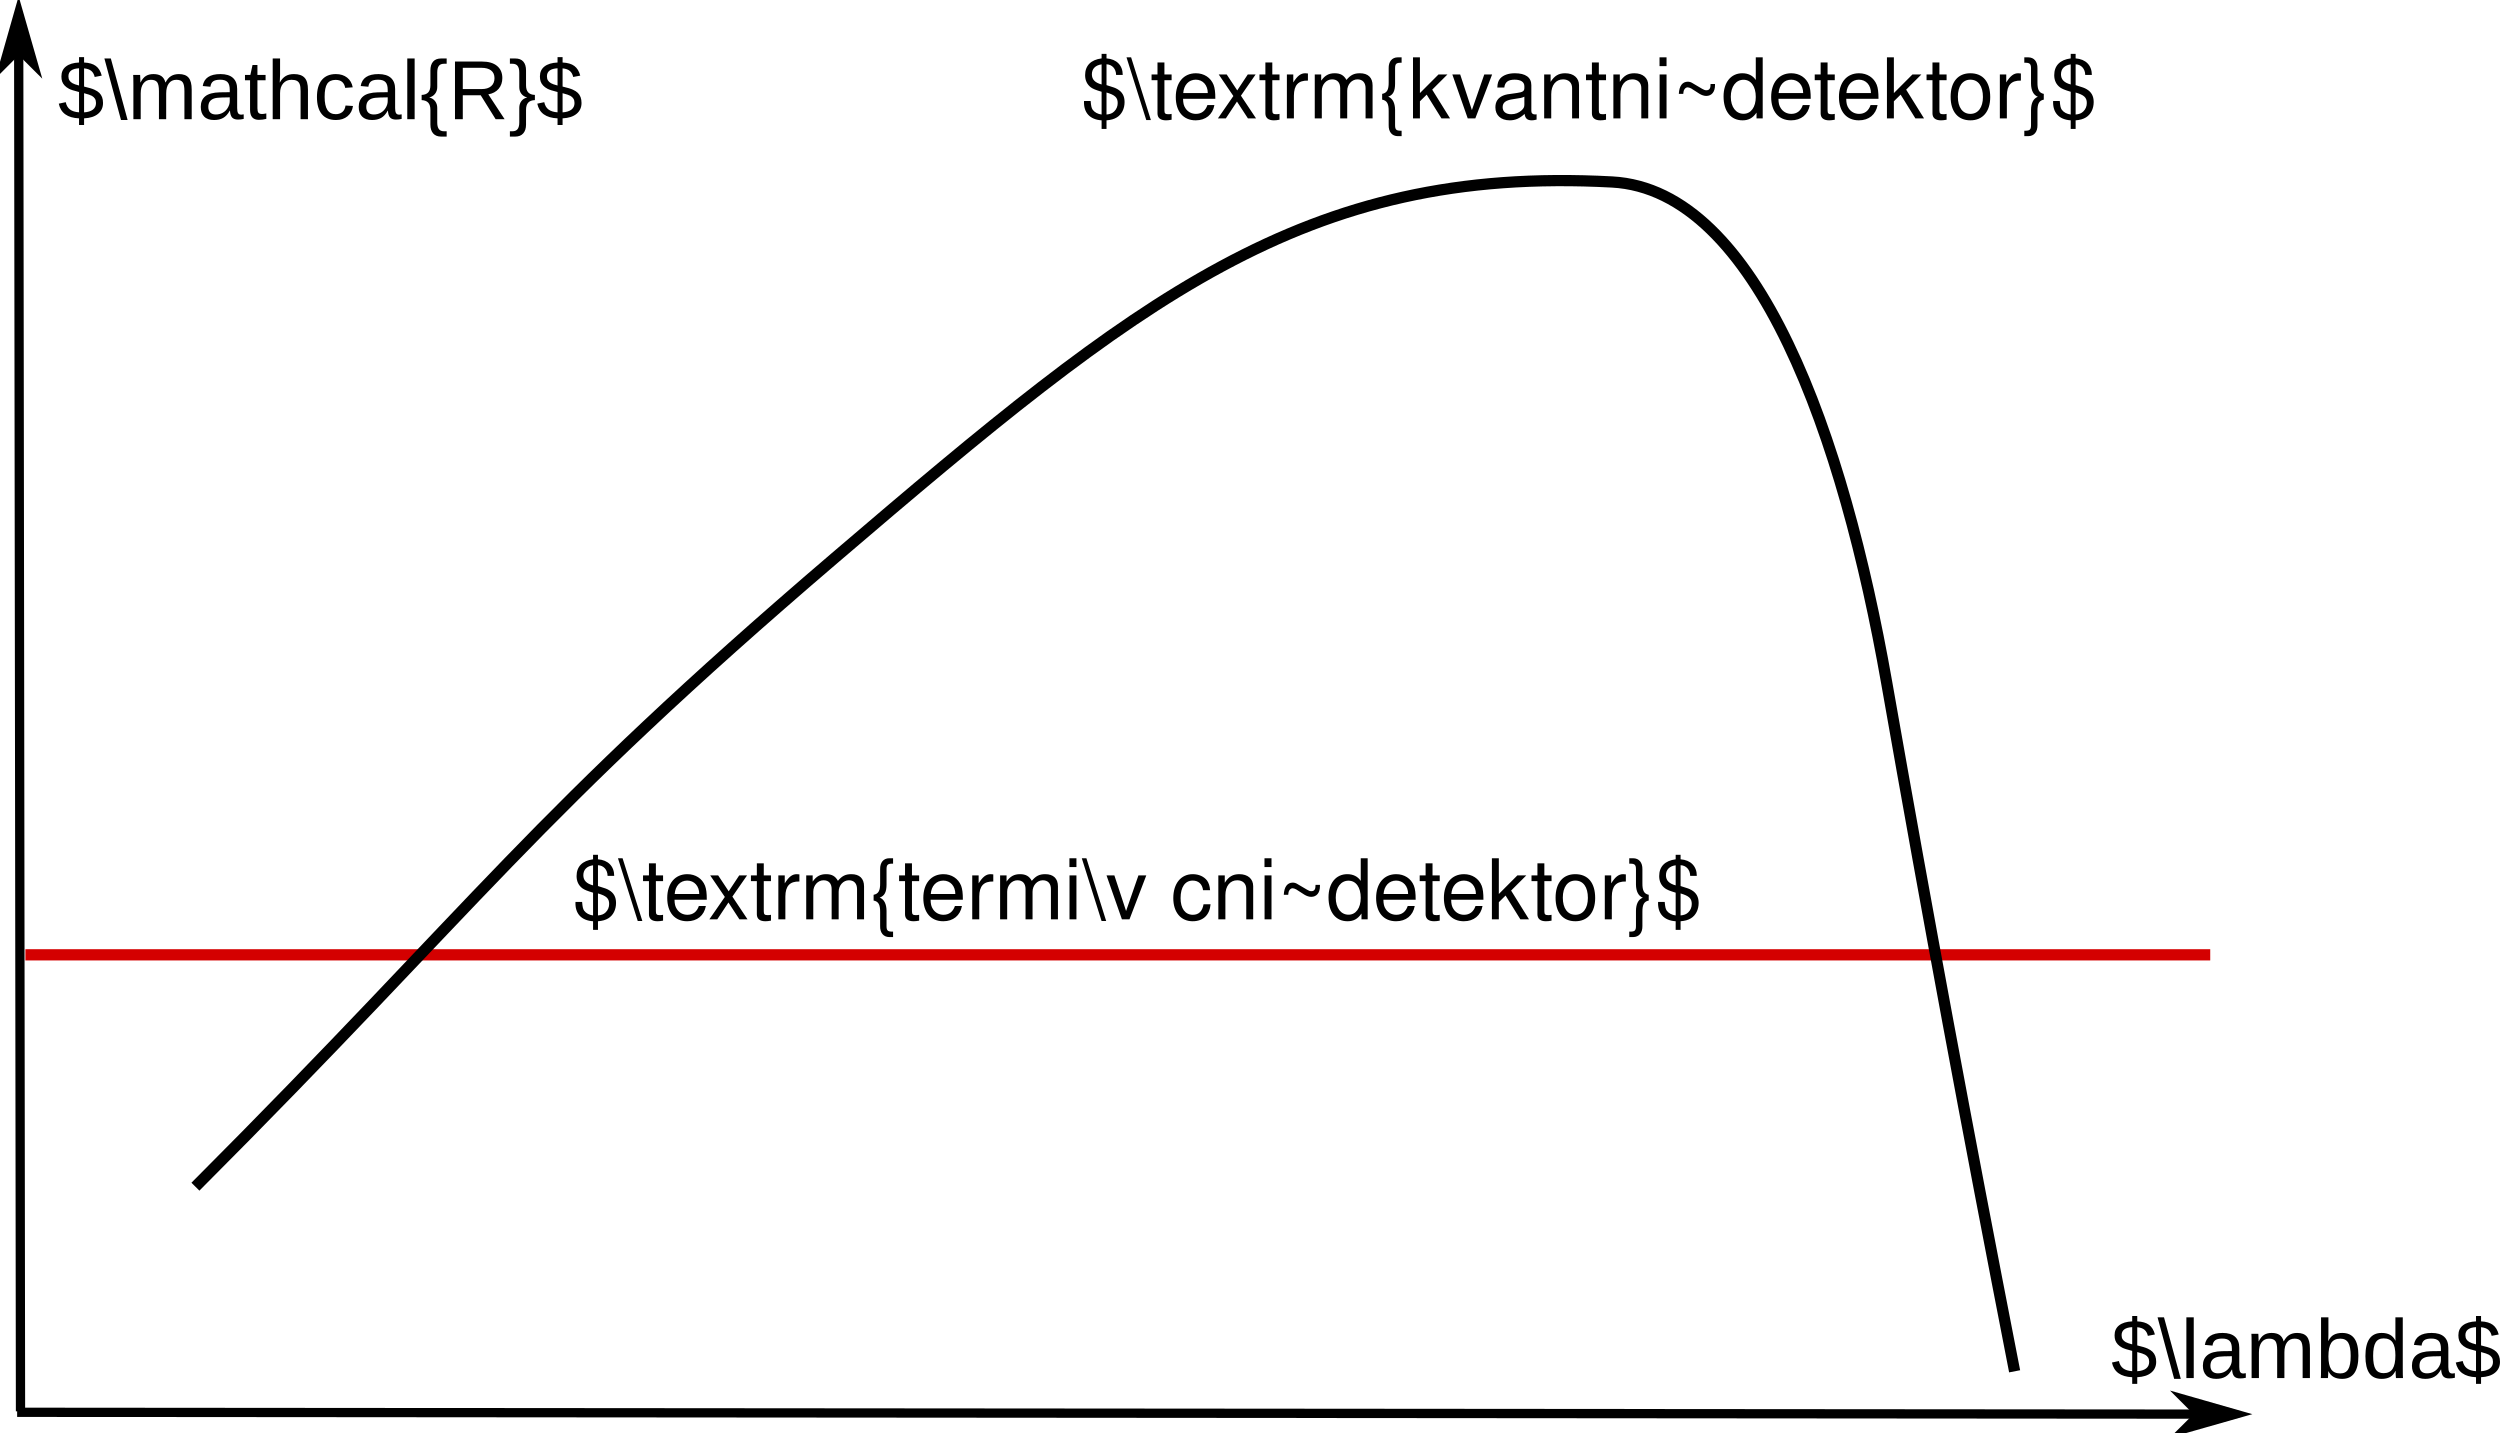
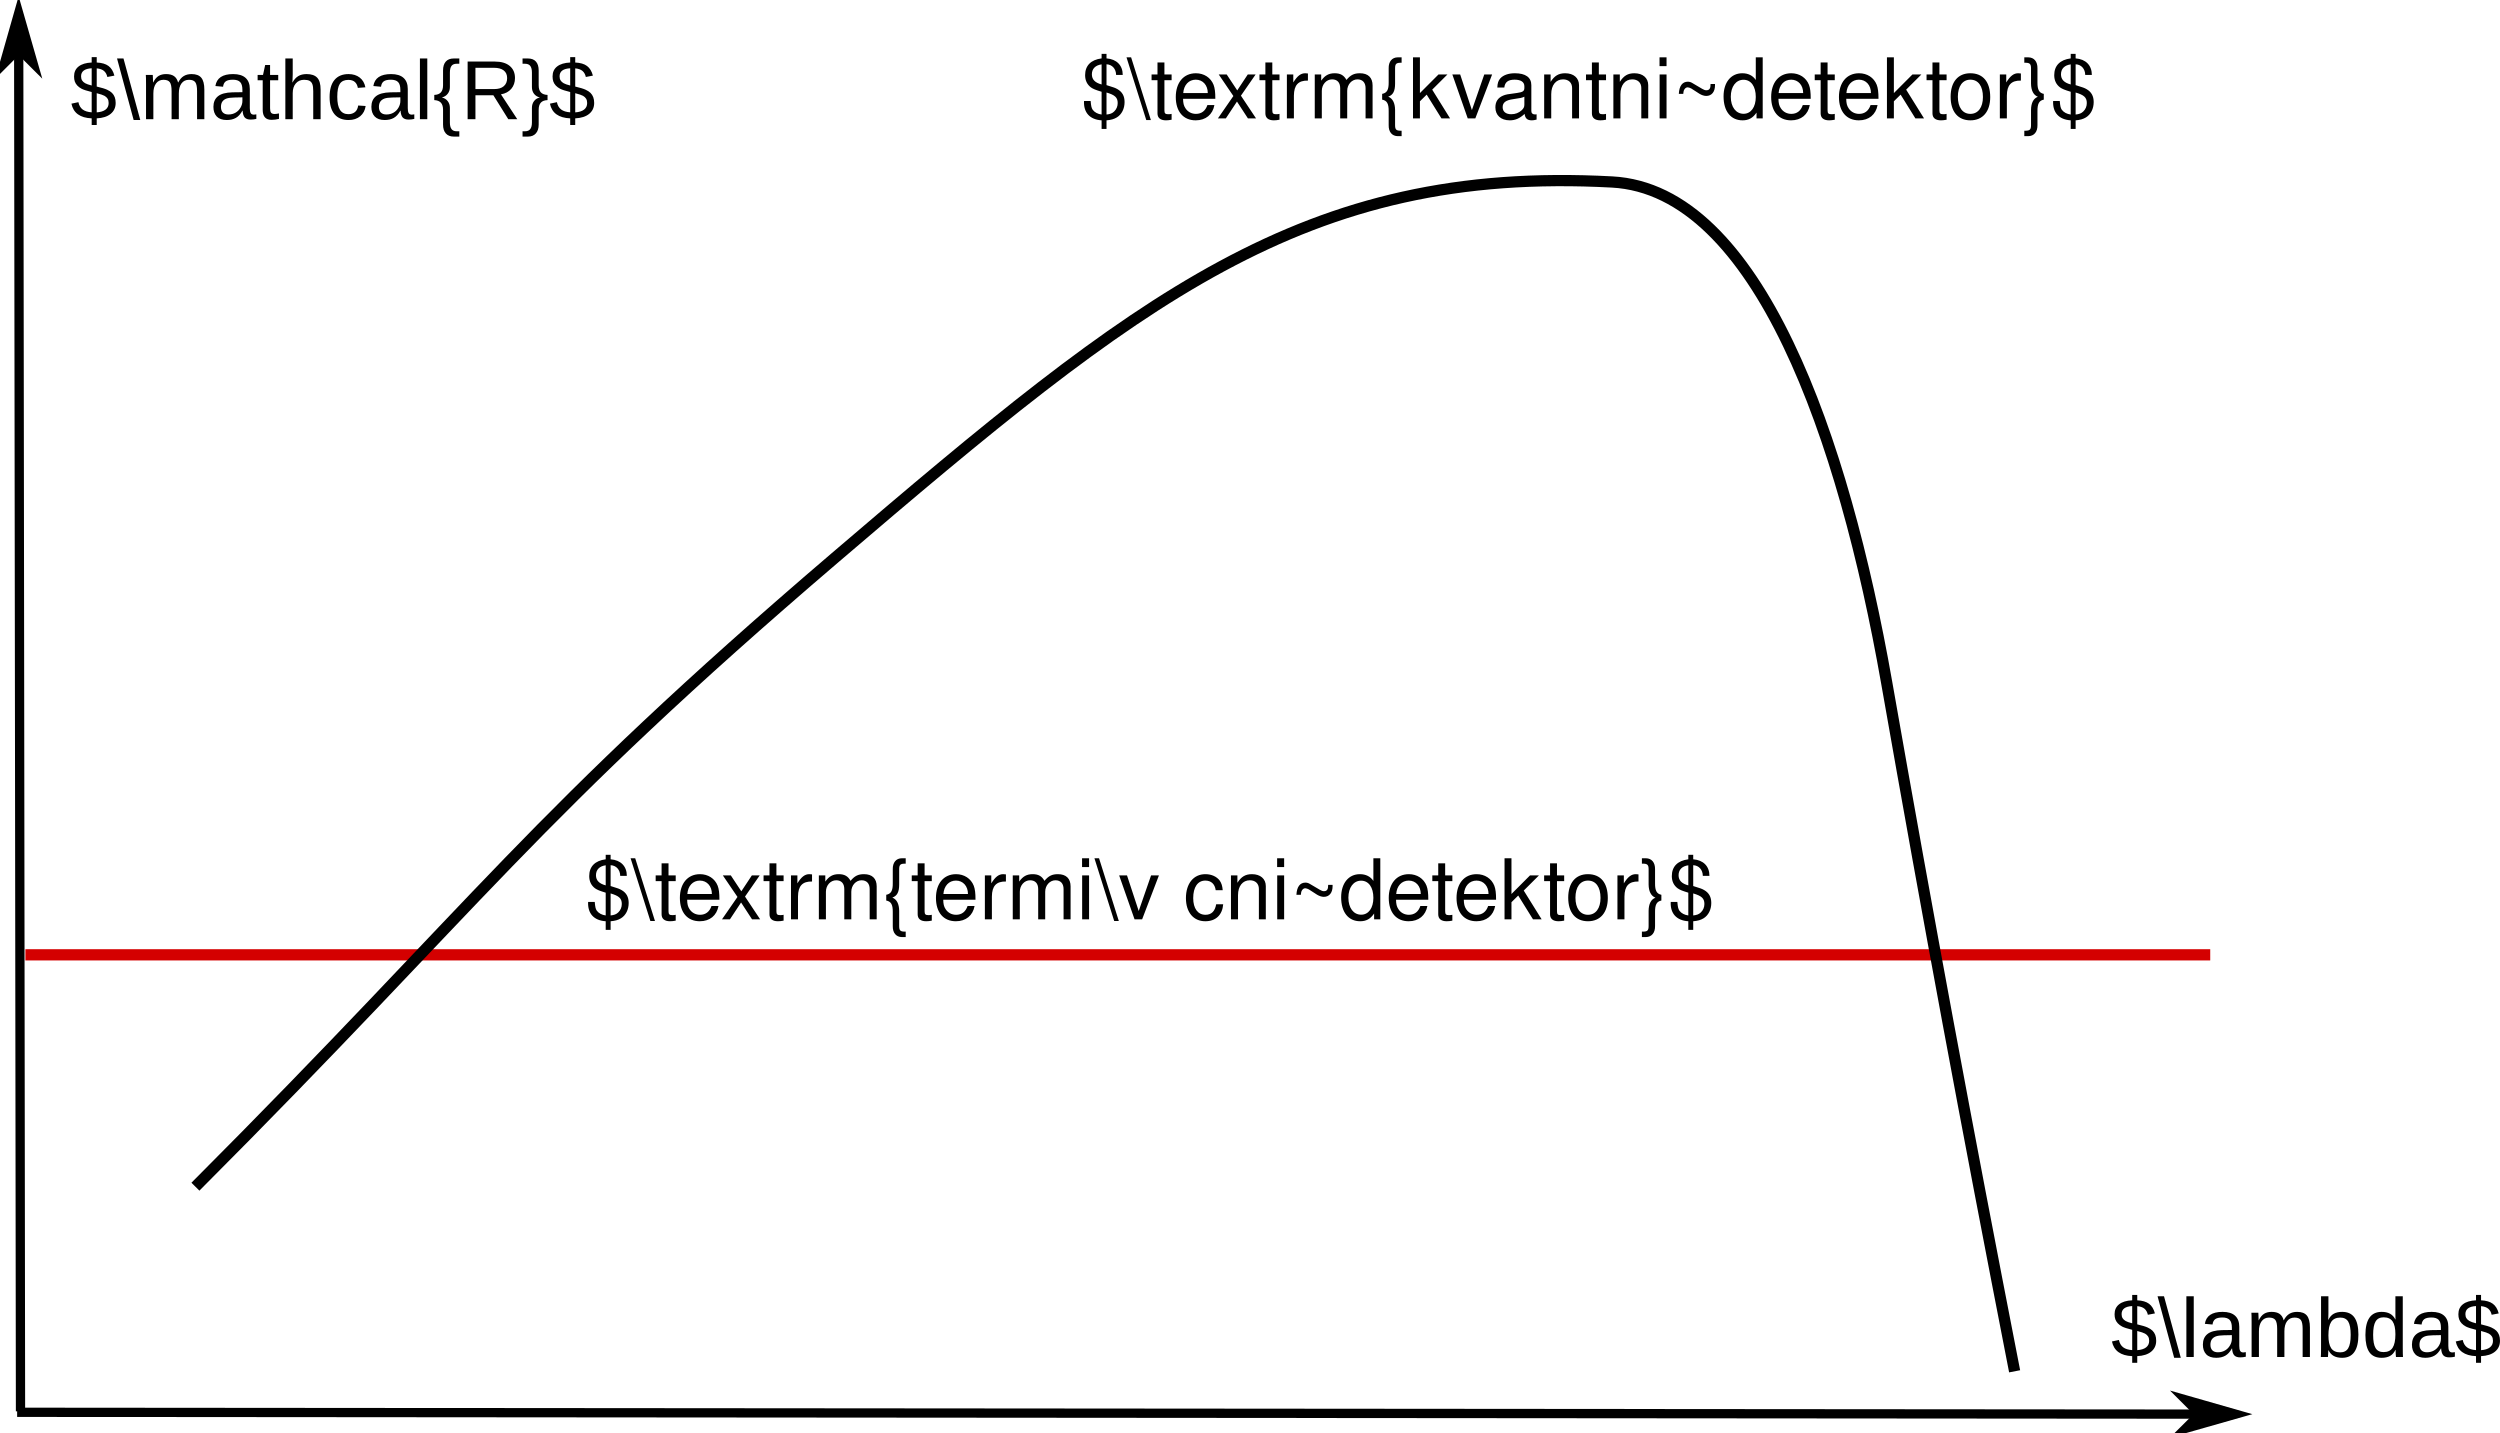
<svg xmlns="http://www.w3.org/2000/svg" xml:space="preserve" width="12.358in" height="7.083in" viewBox="0 0 889.778 509.943" id="svg2" version="1.1">
  <defs id="defs48">
    <marker style="overflow:visible" id="marker6005" refX="0" refY="0" orient="auto">
      <path transform="matrix(-0.4,0,0,-0.4,-4,0)" style="fill:#000000;fill-opacity:1;fill-rule:evenodd;stroke:#000000;stroke-width:1pt;stroke-opacity:1" d="M 0,0 5,-5 -12.5,0 5,5 Z" id="path6007" />
    </marker>
    <marker orient="auto" refY="0" refX="0" id="Arrow1Lend" style="overflow:visible">
      <path id="path4161" d="M 0,0 5,-5 -12.5,0 5,5 Z" style="fill:#000000;fill-opacity:1;fill-rule:evenodd;stroke:#000000;stroke-width:1pt;stroke-opacity:1" transform="matrix(-0.8,0,0,-0.8,-10,0)" />
    </marker>
    <marker orient="auto" refY="0" refX="0" id="Arrow1Mend" style="overflow:visible">
      <path id="path4167" d="M 0,0 5,-5 -12.5,0 5,5 Z" style="fill:#000000;fill-opacity:1;fill-rule:evenodd;stroke:#000000;stroke-width:1pt;stroke-opacity:1" transform="matrix(-0.4,0,0,-0.4,-4,0)" />
    </marker>
    <marker orient="auto" refY="0" refX="0" id="Arrow1Lend-3" style="overflow:visible">
      <path id="path4161-6" d="M 0,0 5,-5 -12.5,0 5,5 Z" style="fill:#000000;fill-opacity:1;fill-rule:evenodd;stroke:#000000;stroke-width:1pt;stroke-opacity:1" transform="matrix(-0.8,0,0,-0.8,-10,0)" />
    </marker>
  </defs>
-   <text xml:space="preserve" style="font-style:normal;font-variant:normal;font-weight:normal;font-stretch:normal;font-size:17.871px;line-height:0%;font-family:msbm10;-inkscape-font-specification:msbm10;letter-spacing:0px;word-spacing:0px;fill:#000000;fill-opacity:1;stroke:none;stroke-width:1px;stroke-linecap:butt;stroke-linejoin:miter;stroke-opacity:1" x="752.382" y="489.773" id="text3349" transform="scale(0.9986329,1.001369)">
-     <tspan id="tspan3351" x="752.382" y="489.773" style="font-style:normal;font-variant:normal;font-weight:normal;font-stretch:normal;font-size:29.785px;line-height:1.25;font-family:'Liberation Sans';-inkscape-font-specification:'Liberation Sans';stroke-width:1px">$\lambda$</tspan>
+   <text xml:space="preserve" style="font-style:normal;font-variant:normal;font-weight:normal;font-stretch:normal;font-size:17.871px;line-height:0%;font-family:msbm10;-inkscape-font-specification:msbm10;letter-spacing:0px;word-spacing:0px;fill:#000000;fill-opacity:1;stroke:none;stroke-width:1px;stroke-linecap:butt;stroke-linejoin:miter;stroke-opacity:1" x="752.382" y="482.284" id="text3349" transform="scale(0.9986329,1.001369)">
+     <tspan id="tspan3351" x="752.382" y="482.284" style="font-style:normal;font-variant:normal;font-weight:normal;font-stretch:normal;font-size:29.785px;line-height:1.25;font-family:'Liberation Sans';-inkscape-font-specification:'Liberation Sans';stroke-width:1px">$\lambda$</tspan>
  </text>
-   <text xml:space="preserve" style="font-style:normal;font-variant:normal;font-weight:normal;font-stretch:normal;font-size:17.871px;line-height:0%;font-family:msbm10;-inkscape-font-specification:msbm10;letter-spacing:0px;word-spacing:0px;fill:#000000;fill-opacity:1;stroke:none;stroke-width:1px;stroke-linecap:butt;stroke-linejoin:miter;stroke-opacity:1" x="20.637" y="42.344" id="text3349-6" transform="scale(0.9986329,1.001369)">
-     <tspan id="tspan3351-0" x="20.637" y="42.344" style="font-style:normal;font-variant:normal;font-weight:normal;font-stretch:normal;font-size:29.785px;line-height:1.25;font-family:'Liberation Sans';-inkscape-font-specification:'Liberation Sans';stroke-width:1px">$\mathcal{R}$</tspan>
+   <text xml:space="preserve" style="font-style:normal;font-variant:normal;font-weight:normal;font-stretch:normal;font-size:17.871px;line-height:0%;font-family:msbm10;-inkscape-font-specification:msbm10;letter-spacing:0px;word-spacing:0px;fill:#000000;fill-opacity:1;stroke:none;stroke-width:1px;stroke-linecap:butt;stroke-linejoin:miter;stroke-opacity:1" x="25.143" y="42.344" id="text3349-6" transform="scale(0.9986329,1.001369)">
+     <tspan id="tspan3351-0" x="25.143" y="42.344" style="font-style:normal;font-variant:normal;font-weight:normal;font-stretch:normal;font-size:29.785px;line-height:1.25;font-family:'Liberation Sans';-inkscape-font-specification:'Liberation Sans';stroke-width:1px">$\mathcal{R}$</tspan>
  </text>
  <text xml:space="preserve" style="font-style:normal;font-variant:normal;font-weight:normal;font-stretch:normal;font-size:17.871px;line-height:0%;font-family:msbm10;-inkscape-font-specification:msbm10;letter-spacing:0px;word-spacing:0px;fill:#000000;fill-opacity:1;stroke:none;stroke-width:1px;stroke-linecap:butt;stroke-linejoin:miter;stroke-opacity:1" x="385.155" y="42.067" id="text3347" transform="scale(0.9986329,1.001369)">
    <tspan id="tspan3349" x="385.155" y="42.067" style="font-style:normal;font-variant:normal;font-weight:normal;font-stretch:normal;font-size:29.785px;line-height:1.25;font-family:'Nimbus Sans L';-inkscape-font-specification:'Nimbus Sans L';stroke-width:1px">$\textrm{kvantni~detektor}$</tspan>
  </text>
-   <text xml:space="preserve" style="font-style:normal;font-variant:normal;font-weight:normal;font-stretch:normal;font-size:17.871px;line-height:0%;font-family:msbm10;-inkscape-font-specification:msbm10;letter-spacing:0px;word-spacing:0px;fill:#000000;fill-opacity:1;stroke:none;stroke-width:1px;stroke-linecap:butt;stroke-linejoin:miter;stroke-opacity:1" x="203.913" y="326.731" id="text3347-7" transform="scale(0.9986329,1.001369)">
-     <tspan id="tspan3349-0" x="203.913" y="326.731" style="font-style:normal;font-variant:normal;font-weight:normal;font-stretch:normal;font-size:29.785px;line-height:1.25;font-family:'Nimbus Sans L';-inkscape-font-specification:'Nimbus Sans L';stroke-width:1px">$\textrm{termi\v cni~detektor}$</tspan>
+   <text xml:space="preserve" style="font-style:normal;font-variant:normal;font-weight:normal;font-stretch:normal;font-size:17.871px;line-height:0%;font-family:msbm10;-inkscape-font-specification:msbm10;letter-spacing:0px;word-spacing:0px;fill:#000000;fill-opacity:1;stroke:none;stroke-width:1px;stroke-linecap:butt;stroke-linejoin:miter;stroke-opacity:1" x="208.419" y="326.731" id="text3347-7" transform="scale(0.9986329,1.001369)">
+     <tspan id="tspan3349-0" x="208.419" y="326.731" style="font-style:normal;font-variant:normal;font-weight:normal;font-stretch:normal;font-size:29.785px;line-height:1.25;font-family:'Nimbus Sans L';-inkscape-font-specification:'Nimbus Sans L';stroke-width:1px">$\textrm{termi\v cni~detektor}$</tspan>
  </text>
  <path style="fill:none;stroke:#d40000;stroke-width:4;stroke-linecap:butt;stroke-linejoin:miter;stroke-miterlimit:4;stroke-dasharray:none;stroke-opacity:1" d="m 9.041,339.817 h 8.938 8.938 8.938 8.938 8.938 8.938 8.938 8.938 8.938 8.938 8.938 8.938 8.938 8.938 8.938 8.938 8.938 8.938 8.938 8.938 8.938 8.938 8.938 8.938 8.938 8.938 8.938 8.938 8.938 8.938 8.938 8.938 8.938 8.938 8.938 8.938 8.938 8.938 8.938 8.938 8.938 8.938 8.938 8.938 8.938 8.938 8.938 8.938 8.938 8.938 8.938 8.938 8.938 8.938 8.938 8.938 8.938 8.938 8.938 8.938 8.938 8.938 8.938 8.938 8.938 8.938 8.938 8.938 8.938 8.938 8.938 8.938 8.938 8.938 8.938 8.938 8.938 8.938 8.938 8.938 8.938 8.938 8.938 8.938 8.938 8.938 8.938" id="path14" />
  <path style="fill:none;fill-rule:evenodd;stroke:#000000;stroke-width:4;stroke-linecap:butt;stroke-linejoin:miter;stroke-miterlimit:4;stroke-dasharray:none;stroke-opacity:1" d="M 69.55,422.337 C 171.289,320.444 189.161,290.855 297.28,198.413 405.399,105.97 464.091,58.837 573.768,64.753 c 51.983,2.804 82.483,91.536 97.674,177.894 15.191,86.358 28.132,155.935 45.584,245.4" id="path4218" />
  <path style="fill:none;fill-rule:evenodd;stroke:#000000;stroke-width:3.3;stroke-linecap:butt;stroke-linejoin:miter;stroke-miterlimit:4;stroke-dasharray:none;stroke-opacity:1;marker-end:url(#marker6005)" d="M 6.101,502.635 795.14,503.293" id="path4152" />
  <path style="fill:none;fill-rule:evenodd;stroke:#000000;stroke-width:3.3;stroke-linecap:butt;stroke-linejoin:miter;stroke-miterlimit:4;stroke-dasharray:none;stroke-opacity:1;marker-end:url(#Arrow1Mend)" d="M 7.297,502.294 6.641,5.173" id="path4152-7" />
  <flowRoot xml:space="preserve" id="flowRoot1313" style="font-style:normal;font-weight:normal;font-size:40px;line-height:1.25;font-family:sans-serif;letter-spacing:0px;word-spacing:0px;fill:#000000;fill-opacity:1;stroke:none" transform="matrix(0.750003,0,0,0.750003,-1.847819,168.3706)">
    <flowRegion id="flowRegion1315">
      <rect id="rect1317" width="1106.569" height="576.966" x="-101.902" y="-77.754" />
    </flowRegion>
    <flowPara id="flowPara1319" />
  </flowRoot>
</svg>
